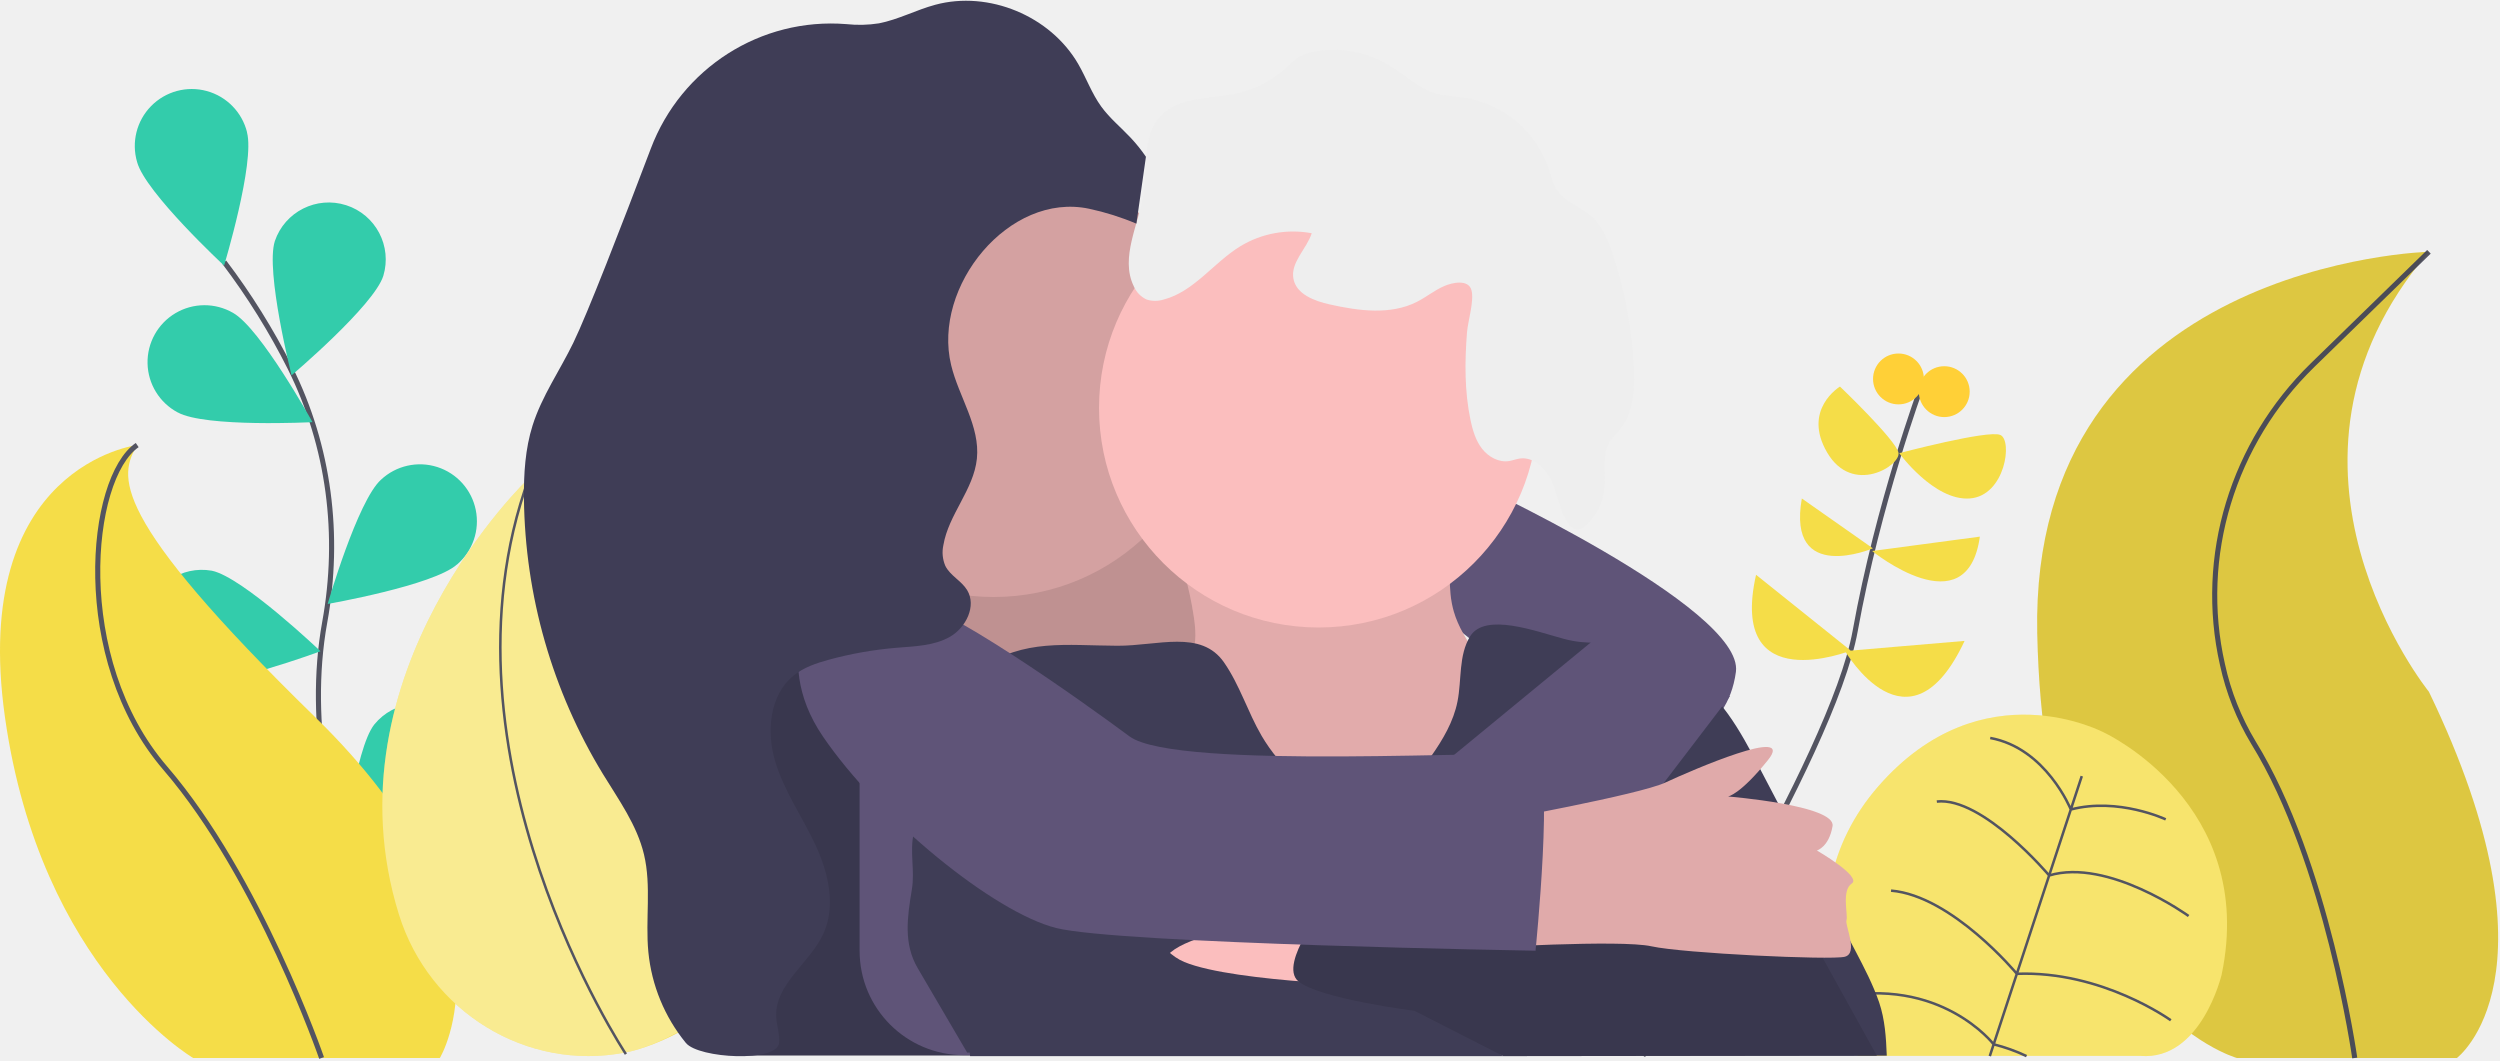
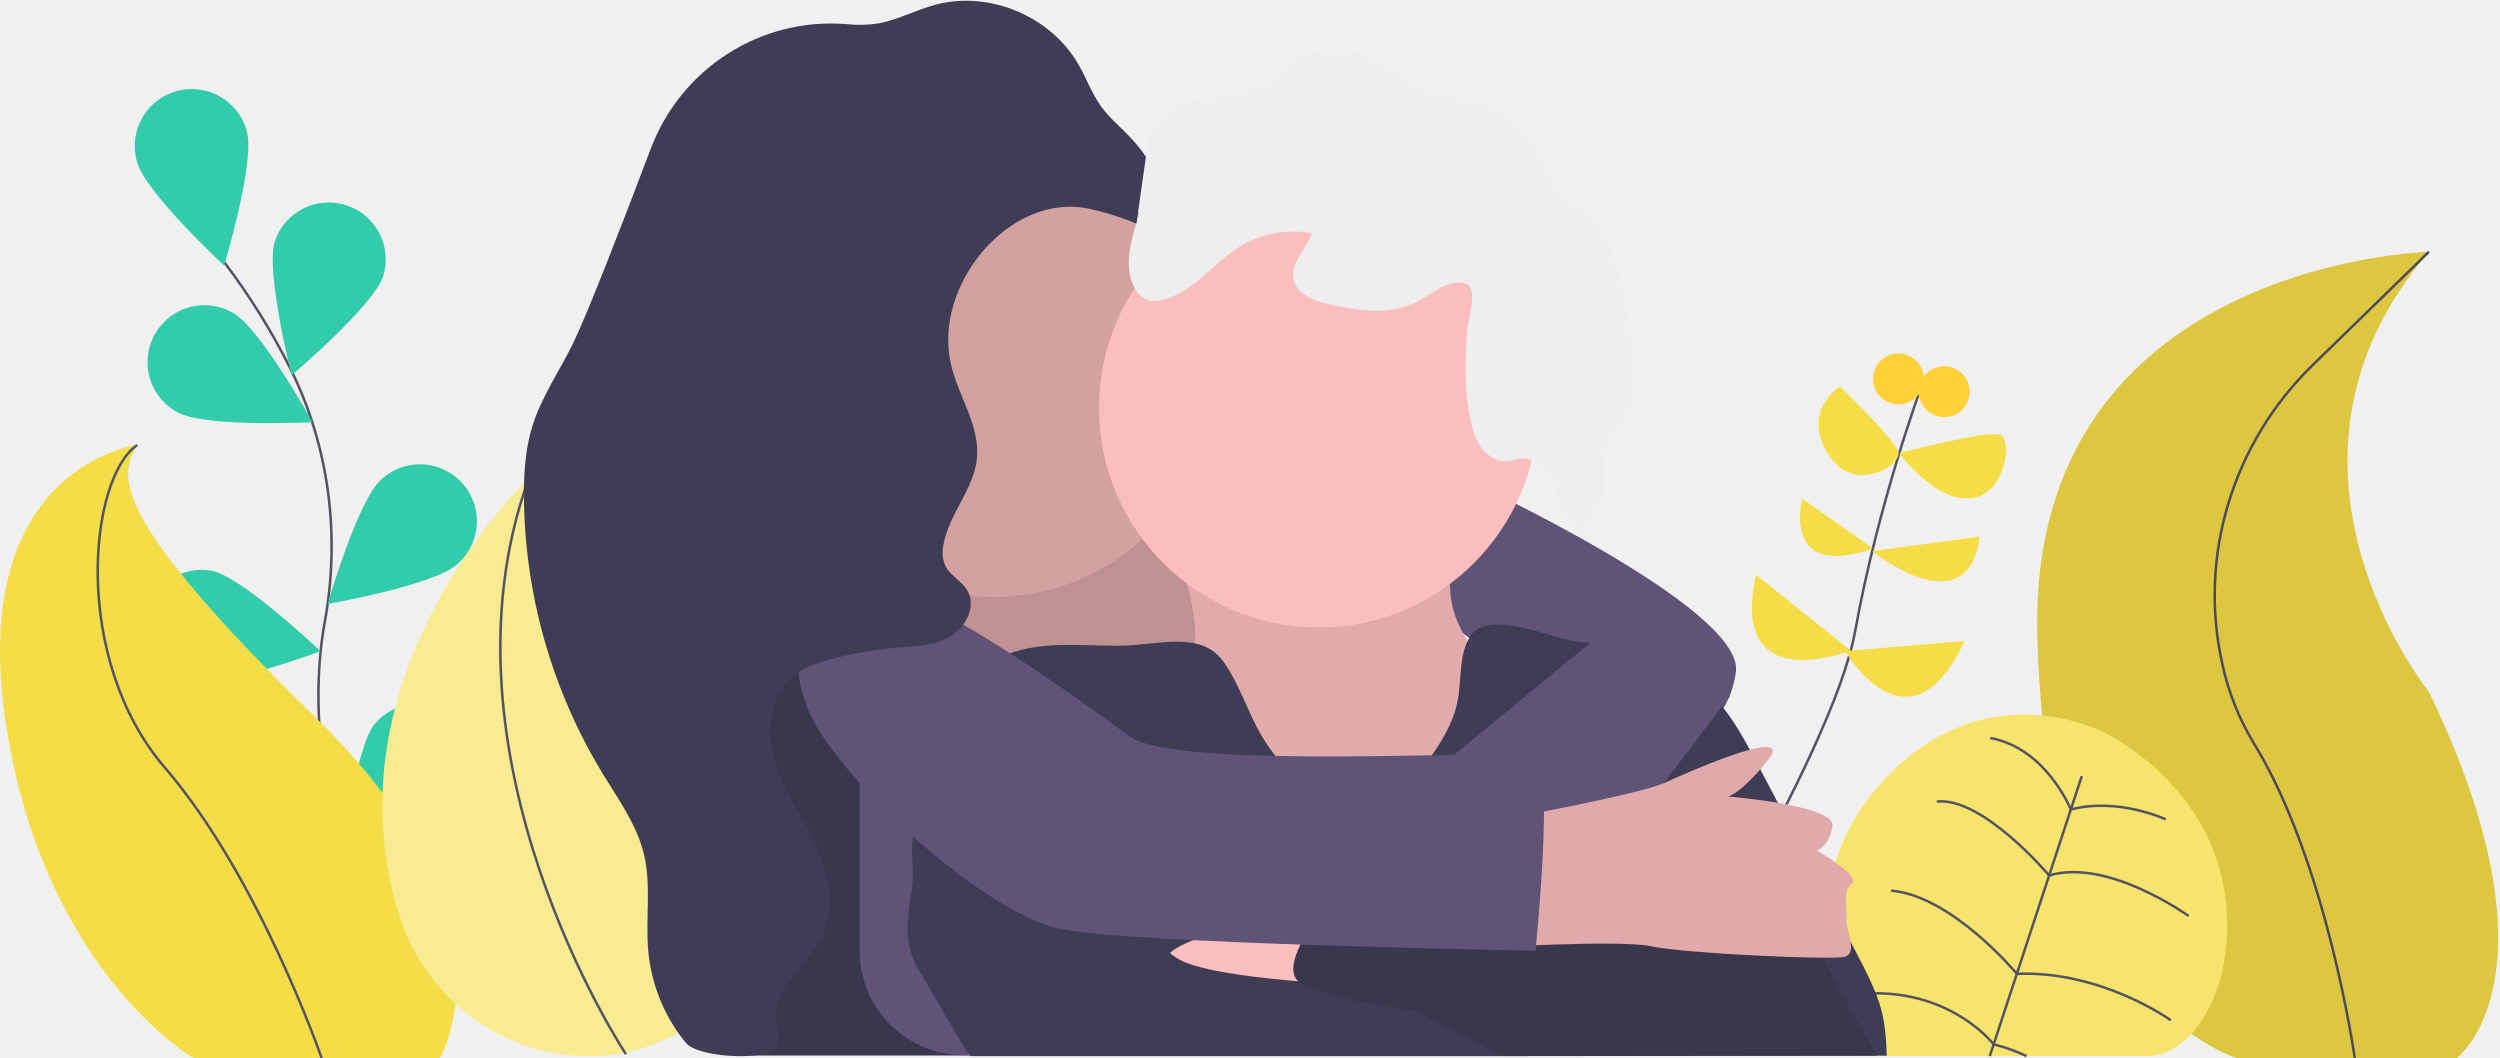
- <svg xmlns="http://www.w3.org/2000/svg" width="983" height="417" viewBox="0 0 983 417">
+ <svg xmlns="http://www.w3.org/2000/svg" width="983" height="416" viewBox="0 0 983 416">
  <g fill="none" fill-rule="evenodd">
    <g transform="translate(801 99)">
      <path fill="#F5DD48" fill-rule="nonzero" d="M165.042,317 C165.042,317 208.042,285 154.042,173 C154.042,173 82.042,84 154.042,0 C154.042,0 -2.958,4 0.042,150 C3.042,296 78.542,317 78.542,317 L165.042,317 Z" />
-       <path stroke="#535461" stroke-width="2" d="M124.882,317 C124.882,317 114.052,240 85.052,193 C79.331,183.503 75.216,173.127 72.872,162.29 C63.182,119.66 77.002,75.08 108.312,44.57 L154.062,-5.68434189e-14" />
+       <path stroke="#535461" d="M124.882,317 C124.882,317 114.052,240 85.052,193 C79.331,183.503 75.216,173.127 72.872,162.29 C63.182,119.66 77.002,75.08 108.312,44.57 L154.062,-5.68434189e-14" />
      <path fill="#000" fill-rule="nonzero" d="M165.042,317 C165.042,317 208.042,285 154.042,173 C154.042,173 82.042,84 154.042,0 C154.042,0 -2.958,4 0.042,150 C3.042,296 78.542,317 78.542,317 L165.042,317 Z" opacity=".1" />
    </g>
    <g transform="translate(646 139)">
-       <path stroke="#535461" stroke-width="2" d="M-2.20268248e-13,276.08 C-2.20268248e-13,276.08 74.48,159 83.48,109 C92.48,59 109.48,13 109.48,13" />
+       <path stroke="#535461" d="M-2.20268248e-13,276.08 C-2.20268248e-13,276.08 74.48,159 83.48,109 C92.48,59 109.48,13 109.48,13" />
      <path fill="#F5DD48" fill-rule="nonzero" d="M126.48,113 L79.48,117 C79.48,117 104.48,160 126.48,113 Z" />
      <path fill="#F5DD48" fill-rule="nonzero" d="M44.48 87L81.7 116.81C81.7 116.81 33.48 136 44.48 87zM132.48 72L90.12 77.66C90.12 77.66 127.48 108 132.48 72zM62.48 57L90.42 76.61C90.42 76.61 56.48 91 62.48 57zM100.79 39.19C100.79 39.19 135.48 30 140.48 32 145.48 34 142.48 56 128.48 57 114.48 58 100.79 39.19 100.79 39.19zM77.48 13C77.48 13 99.48 34 100.48 39 101.48 44 82.48 56 72.48 39 62.48 22 77.48 13 77.48 13z" />
      <circle cx="118.48" cy="15" r="10" fill="#FFD037" fill-rule="nonzero" />
      <circle cx="100.48" cy="10" r="10" fill="#FFD037" fill-rule="nonzero" />
    </g>
    <g transform="translate(718 281)">
      <path fill="#F5DD48" fill-rule="nonzero" d="M12.556,134.173 C12.556,134.173 -20.444,75.173 20.556,28.173 C61.556,-18.827 109.556,7.173 109.556,7.173 C109.556,7.173 169.556,35.173 155.556,102.173 C155.556,102.173 147.556,136.173 123.556,134.173 L12.556,134.173 Z" />
      <path fill="#FFF" fill-rule="nonzero" d="M12.556,134.173 C12.556,134.173 -20.444,75.173 20.556,28.173 C61.556,-18.827 109.556,7.173 109.556,7.173 C109.556,7.173 169.556,35.173 155.556,102.173 C155.556,102.173 147.556,136.173 123.556,134.173 L12.556,134.173 Z" opacity=".2" />
      <path stroke="#535461" d="M64.386 134.253L100.556 24.173M133.556 41.173C133.556 41.173 114.936 32.413 96.246 37.293 96.246 37.293 86.556 13.173 64.556 9.173M142.556 79.173C142.556 79.173 110.896 56.293 87.726 63.233 87.726 63.233 61.556 32.173 43.556 34.173M135.556 120.173C135.556 120.173 108.496 100.593 75.026 101.903 75.026 101.903 49.556 71.193 25.556 69.193M78.836 134.253C74.685 132.296 70.355 130.745 65.906 129.623 65.906 129.623 45.046 102.503 3.296 111.333" />
    </g>
    <g transform="translate(53 35)">
-       <path stroke="#535461" stroke-width="2" d="M115.016,380.174 C115.016,380.174 60.016,290.494 74.696,209.584 C80.866,175.584 76.486,140.584 61.056,109.674 C53.708,95.038 45.035,81.106 35.146,68.054" />
+       <path stroke="#535461" d="M115.016,380.174 C115.016,380.174 60.016,290.494 74.696,209.584 C80.866,175.584 76.486,140.584 61.056,109.674 C53.708,95.038 45.035,81.106 35.146,68.054" />
      <path fill="#33CCAB" fill-rule="nonzero" d="M44.106 17.014C47.336 28.954 35.106 69.424 35.106 69.424 35.106 69.424 4.106 40.644.906 28.704-1.378 20.914.73 12.499 6.417 6.707 12.104.915 20.479-1.347 28.309.794 36.138 2.935 42.197 9.144 44.146 17.024L44.106 17.014zM97.716 73.494C93.936 85.274 61.646 112.574 61.646 112.574 61.646 112.574 51.286 71.574 55.066 59.804 59.001 48.235 71.483 41.955 83.118 45.69 94.753 49.424 101.248 61.795 97.716 73.494L97.716 73.494zM126.696 186.944C117.486 195.204 75.836 202.474 75.836 202.474 75.836 202.474 87.586 161.854 96.836 153.594 102.764 148.06 111.221 146.163 118.945 148.634 126.669 151.105 132.455 157.558 134.071 165.505 135.687 173.452 132.881 181.652 126.736 186.944L126.696 186.944zM129.286 277.684C121.606 287.374 81.776 301.584 81.776 301.584 81.776 301.584 86.496 259.584 94.176 249.864 101.915 240.366 115.849 238.848 125.452 246.457 135.054 254.066 136.762 267.978 129.286 277.684L129.286 277.684zM16.876 127.154C27.686 133.154 69.876 130.994 69.876 130.994 69.876 130.994 49.396 93.994 38.586 87.994 31.579 83.96 22.943 84.015 15.988 88.138 9.033 92.26 4.84 99.811 5.016 107.893 5.191 115.976 9.709 123.337 16.836 127.154L16.876 127.154zM21.256 233.274C33.366 235.774 73.016 221.074 73.016 221.074 73.016 221.074 42.436 191.904 30.296 189.404 18.346 187.287 6.884 195.07 4.445 206.958 2.006 218.846 9.478 230.515 21.296 233.274L21.256 233.274zM39.666 335.834C51.186 340.344 92.746 332.554 92.746 332.554 92.746 332.554 67.506 298.634 55.986 294.124 44.549 289.937 31.863 295.655 27.425 306.996 22.987 318.338 28.424 331.147 39.666 335.834L39.666 335.834z" />
    </g>
    <g transform="translate(0 175)">
      <path fill="#F5DD48" fill-rule="nonzero" d="M172.949,241 C172.949,241 205.949,187 123.949,107 C41.949,27 46.949,12 53.949,0 C53.949,0 -12.051,8 1.949,107 C15.949,206 75.949,241 75.949,241 L172.949,241 Z" />
-       <path stroke="#535461" stroke-width="2" d="M126.449,241 C126.449,241 101.949,170 64.949,127 C27.949,84 34.949,13 53.949,0" />
+       <path stroke="#535461" d="M126.449,241 C126.449,241 101.949,170 64.949,127 C27.949,84 34.949,13 53.949,0" />
    </g>
    <g transform="matrix(-1 0 0 1 303 188)">
      <path fill="#F5DD48" fill-rule="nonzero" d="M54.962,225.39 C54.962,225.39 -92.178,192.49 95.042,8.52651283e-13 C95.042,8.52651283e-13 175.742,76.49 146.142,171.57 C134.242,209.8 95.942,233.4 57.142,225.84 L54.962,225.39 Z" />
      <path fill="#FFF" fill-rule="nonzero" d="M54.962,225.39 C51.732,224.67 -89.038,189.24 95.042,8.52651283e-13 C95.042,8.52651283e-13 175.742,76.49 146.142,171.57 C134.242,209.8 95.942,233.4 57.142,225.84 L54.962,225.39 Z" opacity=".4" />
      <path stroke="#535461" d="M56.892,226.48 C56.892,226.48 134.612,109.39 95.042,-2.13162821e-13" />
    </g>
    <g fill-rule="nonzero" transform="translate(206)">
      <rect width="93" height="198" x="82.84" y="217.02" fill="#3F3D56" />
      <rect width="93" height="198" x="82.84" y="217.02" fill="#000" opacity=".1" />
      <path fill="#5F5478" d="M131.94,264.88 L238.14,264.88 L238.14,414.88 L173,414.88 C150.356,414.88 132,396.524 132,373.88 L132,264.88 L131.94,264.88 Z" />
      <rect width="113.73" height="113.73" x="164.82" y="190.2" fill="#D4A1A1" />
      <rect width="113.73" height="113.73" x="164.82" y="201.2" fill="#000" opacity=".1" />
      <path fill="#5F5478" d="M369.68,188.15 C369.68,188.15 479.98,238.85 476.56,264.2 C473.14,289.55 450.56,292.97 450.56,292.97 L384.11,260.77 L337.52,223.77 L369.68,188.15 Z" />
      <path fill="#FBBEBE" d="M263.35,242.16 C264.12,247.16 264.58,252.44 262.76,257.16 C260.76,262.34 256.31,266.16 253.87,271.16 C250.22,278.58 251.59,287.73 255.62,294.96 C259.65,302.19 265.99,307.83 272.51,312.96 C282.21,320.54 292.75,327.35 304.51,330.9 C318.6,335.14 333.64,334.5 348.34,333.82 C350.767,333.836 353.179,333.451 355.48,332.68 C357.086,331.957 358.597,331.041 359.98,329.95 C367.66,324.37 375.46,318.56 380.65,310.61 C387.757,299.543 389.083,285.726 384.21,273.51 C379.38,261.74 369.1,252.59 365.6,240.36 C363.06,231.48 364.4,222.02 364.37,212.78 C364.485,211.229 364.185,209.676 363.5,208.28 C362.11,205.98 359.09,205.4 356.42,205.06 C338.32,202.69 320.05,200.92 301.77,201.55 C292.514,201.83 283.296,202.871 274.21,204.66 C269.3,205.66 257.48,206.56 256.21,212.87 C255.47,216.64 258.82,222.3 259.84,225.87 C261.345,231.222 262.517,236.663 263.35,242.16 L263.35,242.16 Z" />
      <path fill="#000" d="M263.35,242.16 C264.12,247.16 264.58,252.44 262.76,257.16 C260.76,262.34 256.31,266.16 253.87,271.16 C250.22,278.58 251.59,287.73 255.62,294.96 C259.65,302.19 265.99,307.83 272.51,312.96 C282.21,320.54 292.75,327.35 304.51,330.9 C318.6,335.14 333.64,334.5 348.34,333.82 C350.767,333.836 353.179,333.451 355.48,332.68 C357.086,331.957 358.597,331.041 359.98,329.95 C367.66,324.37 375.46,318.56 380.65,310.61 C387.757,299.543 389.083,285.726 384.21,273.51 C379.38,261.74 369.1,252.59 365.6,240.36 C363.06,231.48 364.4,222.02 364.37,212.78 C364.485,211.229 364.185,209.676 363.5,208.28 C362.11,205.98 359.09,205.4 356.42,205.06 C338.32,202.69 320.05,200.92 301.77,201.55 C292.514,201.83 283.296,202.871 274.21,204.66 C269.3,205.66 257.48,206.56 256.21,212.87 C255.47,216.64 258.82,222.3 259.84,225.87 C261.345,231.222 262.517,236.663 263.35,242.16 L263.35,242.16 Z" opacity=".1" />
      <circle cx="184.69" cy="148.41" r="86.33" fill="#D4A1A1" />
      <circle cx="312.47" cy="160.4" r="86.33" fill="#FBBEBE" />
      <path fill="#EEE" d="M361.74,112.53 C358.02,114.17 354.82,116.8 351.2,118.65 C340.79,123.96 328.29,122.25 316.88,119.71 C310.83,118.36 303.73,115.71 302.58,109.63 C301.35,103.17 307.74,97.95 309.78,91.71 C300.106,89.903 290.105,91.726 281.69,96.83 C271.18,103.26 263.5,114.65 251.59,117.77 C249.396,118.477 247.034,118.477 244.84,117.77 C242.569,116.71 240.77,114.847 239.79,112.54 C234.33,101.25 241.79,88.33 243.66,75.92 C245.19,65.58 243.11,53.63 250.1,45.86 C257.32,37.86 269.91,39.01 280.45,36.68 C287.667,35.081 294.337,31.612 299.79,26.62 C301.268,25.103 302.882,23.724 304.61,22.5 C306.842,21.213 309.312,20.389 311.87,20.08 C321.819,18.556 331.987,20.603 340.57,25.86 C346.57,29.53 351.71,34.75 358.43,36.71 C362.03,37.77 365.84,37.8 369.55,38.33 C385.14,40.786 398.073,51.703 403.11,66.66 C403.99,69.4 404.61,72.28 406.19,74.66 C409.32,79.43 415.4,81.22 419.69,84.98 C423.98,88.74 426.21,94.36 428.07,99.76 C432.973,114.355 435.797,129.568 436.46,144.95 C436.82,153.32 436.28,162.42 430.92,168.85 C429.65,170.189 428.449,171.591 427.32,173.05 C423.61,178.6 425.61,186.05 424.8,192.64 C424.131,197.962 421.606,202.876 417.67,206.52 C416.743,207.547 415.451,208.168 414.07,208.25 C412.47,208.17 411.23,206.83 410.36,205.48 C407.3,200.72 406.52,194.87 404.27,189.67 C402.02,184.47 397.19,179.5 391.58,180.29 C390.15,180.49 388.8,181.05 387.37,181.29 C383.37,181.93 379.26,179.67 376.75,176.45 C374.24,173.23 373.05,169.18 372.21,165.19 C369.83,153.84 369.92,142.19 370.83,130.64 C371.18,126.18 373.75,118.25 372.56,114.03 C371.37,109.81 365.21,110.99 361.74,112.53 Z" />
      <path fill="#3F3D56" d="M322.67,317.36 C309.009,311.892 297.55,302.044 290.09,289.36 C284.62,280 281.48,269.36 275.27,260.44 C266.22,247.44 249.15,253.99 233.34,253.91 C213.09,253.81 196.54,251.14 179.91,262.7 C168.83,270.39 156.91,279.26 153.91,292.39 C151.26,303.77 155.99,315.91 153.34,327.3 C151.55,334.98 153.83,342.04 152.53,349.83 C150.7,360.83 149.23,371.1 154.86,380.71 L174.3,413.89 L385.3,414.69 C385.17,414.69 384.91,415.08 384.78,415.08 L535.88,415.08 C535.61,407.93 535.16,400.9 532.88,394.14 C530.47,387.14 527.02,380.54 523.59,373.98 L485.47,301.19 C478.19,287.27 470.22,272.63 456.62,264.77 C449.19,260.48 440.62,258.59 432.73,255.34 C422.38,251.11 419.61,254.07 408.81,251.17 C398.01,248.27 377.97,240.71 372.08,250.17 C367.44,257.65 368.8,267.23 367.08,275.86 C365.52,283.7 361.36,290.78 356.75,297.32 C352.52,303.32 347.75,309.11 341.75,313.32 C335.75,317.53 329.51,320.09 322.67,317.36 Z" />
      <path fill="#FBBEBE" d="M322.06,359.09 C322.06,359.09 250.81,364.57 251.49,379.64 C251.49,379.64 319.32,398.14 319.32,397.46 C319.32,396.78 322.06,359.09 322.06,359.09 Z" />
      <path fill="#3F3D56" d="M234.37,326.89 C234.37,326.89 239.85,370.05 259.71,378.27 C279.57,386.49 342.62,387.86 342.62,387.86 L385.09,415.27 L175.44,415.27 C175.44,415.27 165.85,302.27 175.44,302.27 C185.03,302.27 234.37,326.89 234.37,326.89 Z" />
      <path fill="#3F3D56" d="M400.85,310.44 L450.21,351.55 L315.93,354.98 C315.93,354.98 296.45,378.98 304.48,385.82 C312.51,392.66 350.18,397.46 350.18,397.46 L385.12,415.27 L531.98,415.09 L483.1,326.89 L400.85,310.44 Z" />
      <path fill="#000" d="M400.85,310.44 L450.21,351.55 L315.93,354.98 C315.93,354.98 296.45,378.98 304.48,385.82 C312.51,392.66 350.18,397.46 350.18,397.46 L385.12,415.27 L531.98,415.09 L483.1,326.89 L400.85,310.44 Z" opacity=".1" />
      <polygon fill="#5F5478" points="426.23 247.07 341.27 316.95 403.62 366.28 474.19 273.79" />
      <path fill="#E0AAAA" d="M381.67,322.78 C381.67,322.78 438.53,312.5 448.81,307.7 C459.09,302.9 500.21,285.09 489.21,298.8 C478.21,312.51 473.46,313.18 473.46,313.18 C473.46,313.18 515.93,316.61 514.56,324.83 C513.19,333.05 508.4,334.42 508.4,334.42 C508.4,334.42 526.21,344.7 522.1,347.42 C517.99,350.14 520.73,359.75 520.04,361.81 C519.35,363.87 524.84,374.81 519.36,376.2 C513.88,377.59 455.64,374.83 443.36,372.09 C431.08,369.35 375.53,372.77 375.53,372.77 L381.67,322.78 Z" />
      <path fill="#5F5478" d="M117.55,230.63 C117.55,230.63 95.63,257.35 117.55,289.55 C139.47,321.75 184.69,358.75 209.36,364.91 C234.03,371.07 397.77,373.82 397.77,373.82 C397.77,373.82 405.31,299.82 397.77,297.08 C390.23,294.34 256.63,303.25 238.13,289.55 C219.63,275.85 164.13,236.11 147.7,234.74 C137.587,233.884 127.524,232.512 117.55,230.63 Z" />
      <path fill="#3F3D56" d="M240.83,87.943 C234.822,85.398 228.587,83.433 222.21,82.074 C190.77,75.42 160.49,112.627 167.99,143.563 C170.99,156.046 179.45,167.603 178.11,180.388 C176.85,192.539 166.98,202.284 164.94,214.324 C164.334,217.054 164.597,219.907 165.69,222.478 C167.59,226.354 172.04,228.347 174.28,232.032 C178.05,238.233 173.84,246.76 167.56,250.364 C161.28,253.968 153.72,254.109 146.56,254.703 C137.571,255.449 128.668,257.016 119.96,259.384 C115.02,260.733 110.04,262.404 106.05,265.625 C96.61,273.236 95.31,287.561 98.76,299.229 C102.21,310.897 109.38,321.034 114.55,332.037 C119.72,343.04 122.81,356.198 117.71,367.221 C112.37,378.768 98.64,386.993 99.2,399.728 C99.35,403.161 100.61,406.523 100.37,409.946 C99.84,417.858 68.71,416.217 63.69,410.087 C55.345,399.896 50.206,387.433 48.93,374.288 C47.71,361.523 50.19,348.416 47.21,335.943 C44.44,324.376 37.26,314.48 31.07,304.343 C11.17,271.698 0.436,234.231 0.01,195.932 C-0.08,186.277 0.51,176.492 3.41,167.291 C7.05,155.764 14.13,145.697 19.41,134.825 C25,123.319 38.07,89.655 49.88,58.477 C61.849,26.76 93.173,6.8 126.77,9.481 C131.041,9.95 135.355,9.848 139.6,9.179 C147.22,7.689 154.22,3.914 161.73,1.881 C182.73,-3.797 206.97,6.219 217.95,25.155 C221.14,30.662 223.29,36.793 227.03,41.937 C230.37,46.528 234.82,50.142 238.69,54.279 C240.839,56.576 242.808,59.036 244.58,61.638" />
    </g>
  </g>
</svg>
